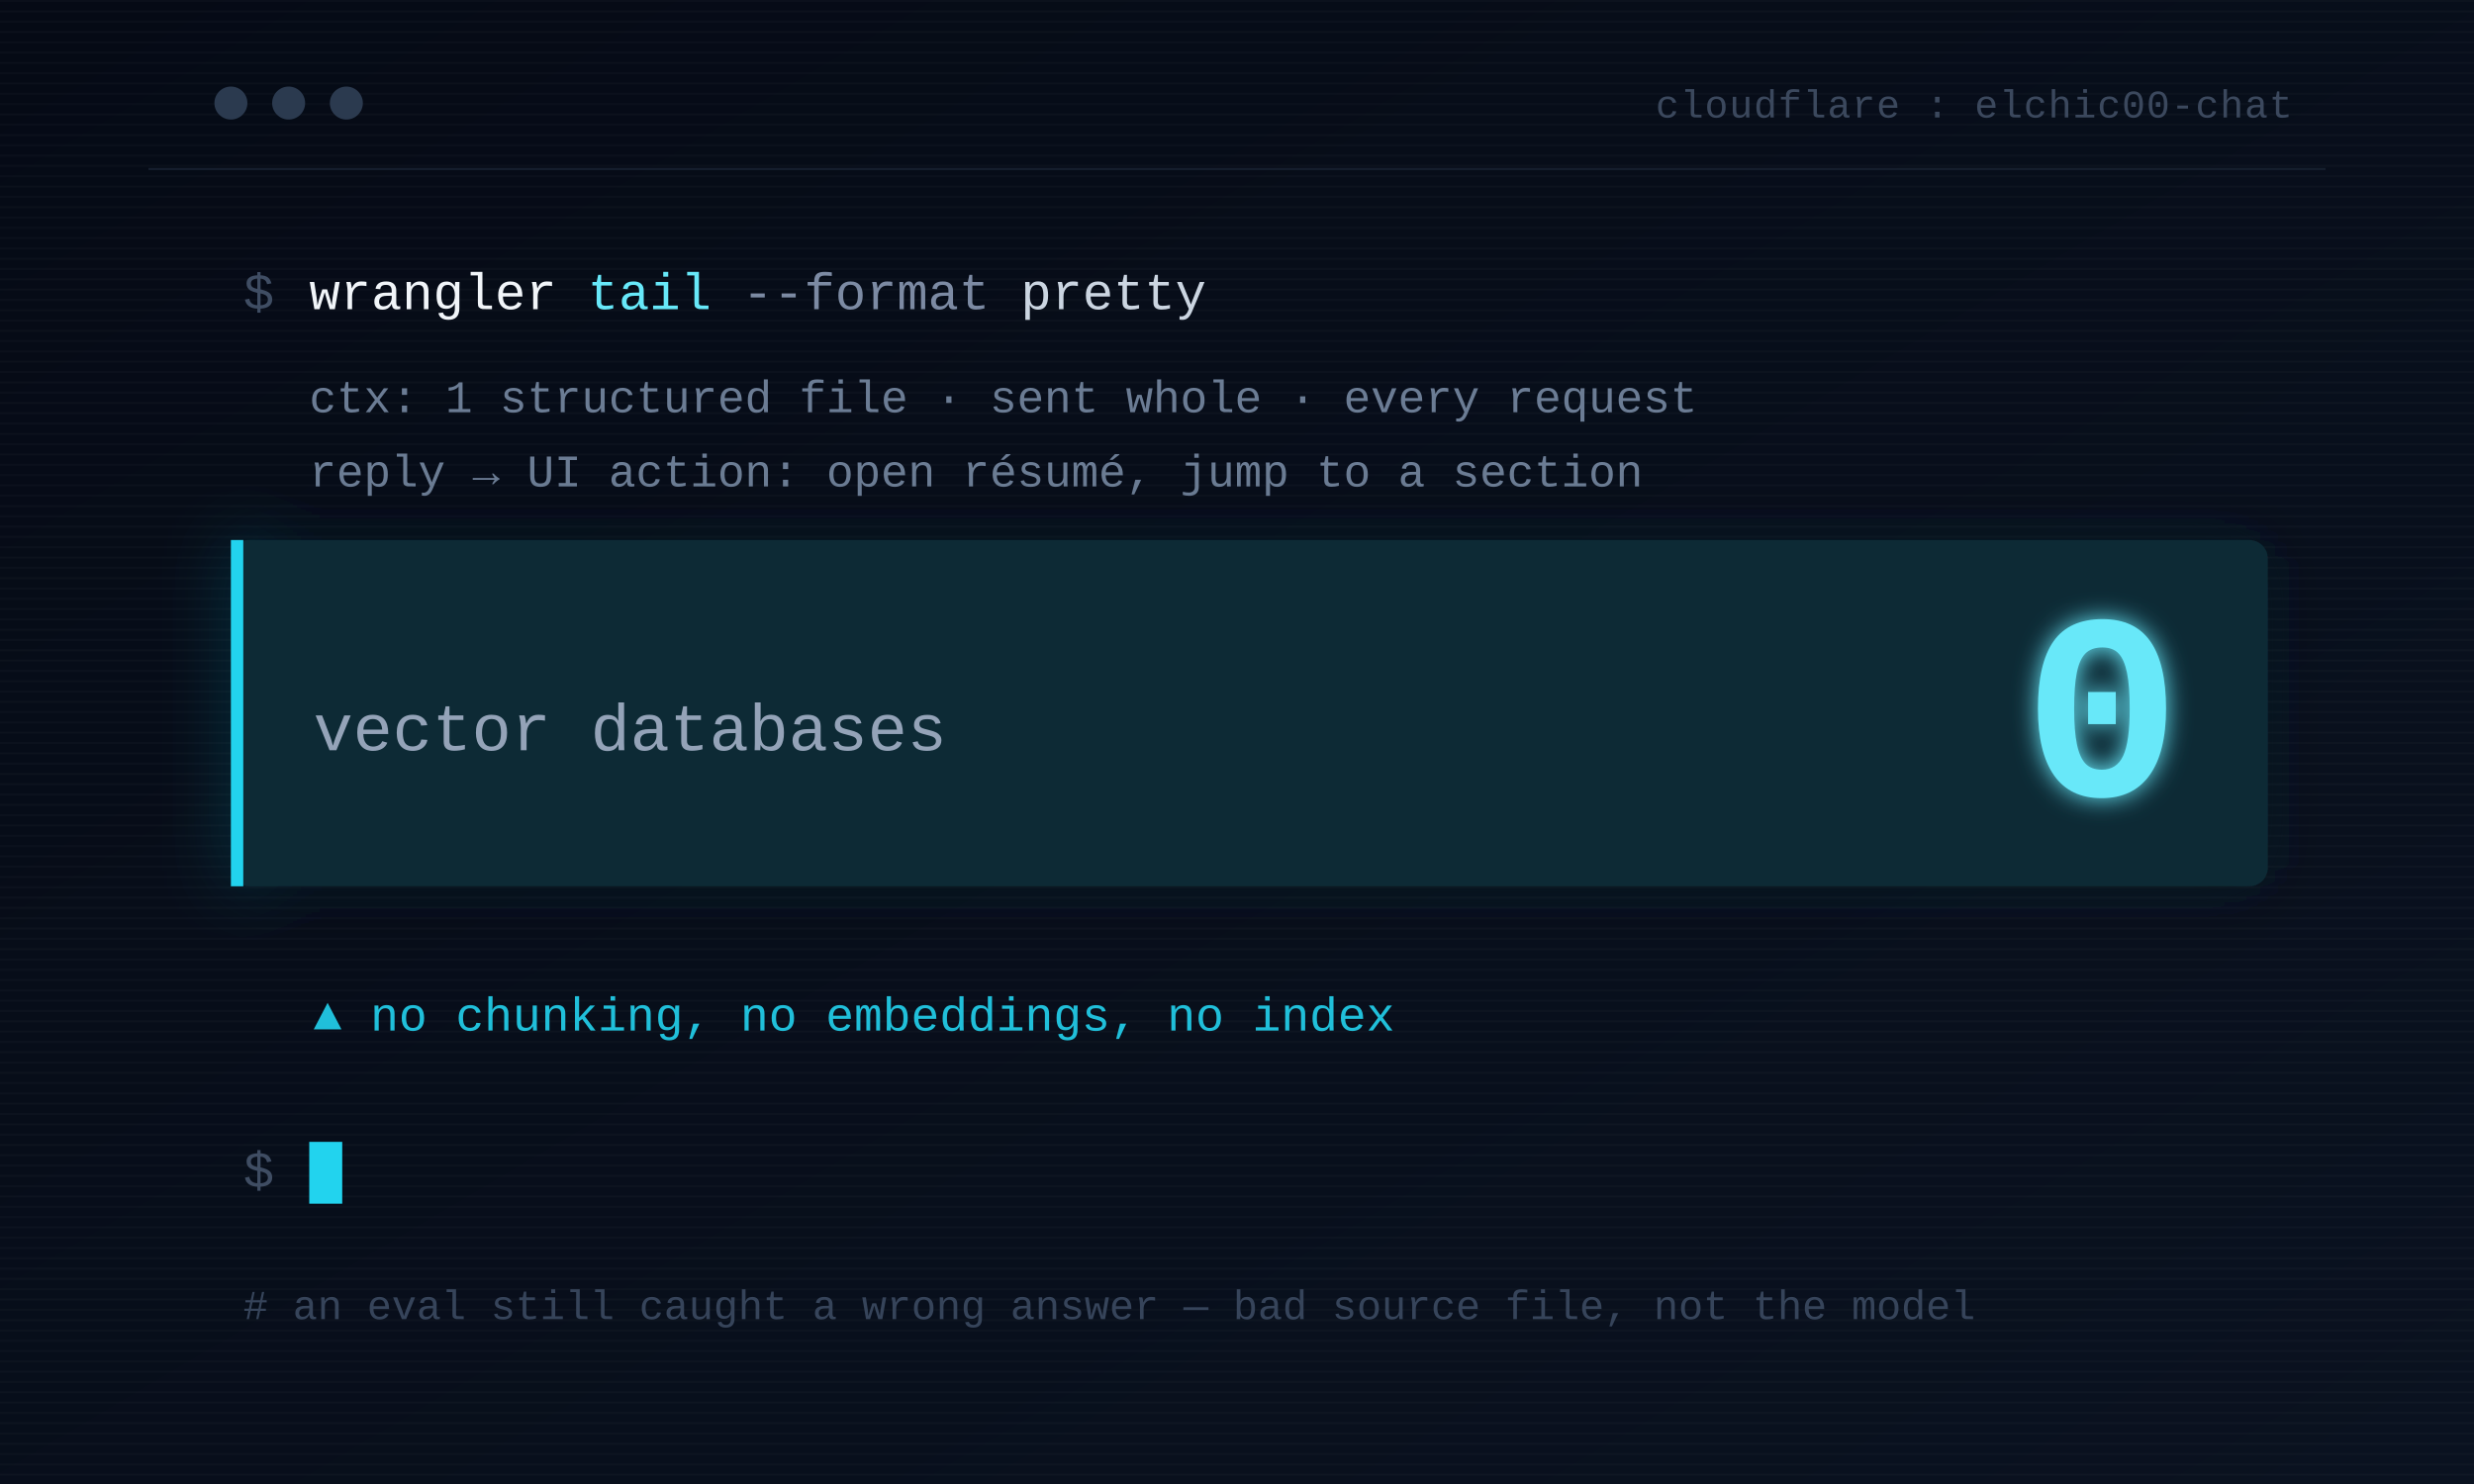
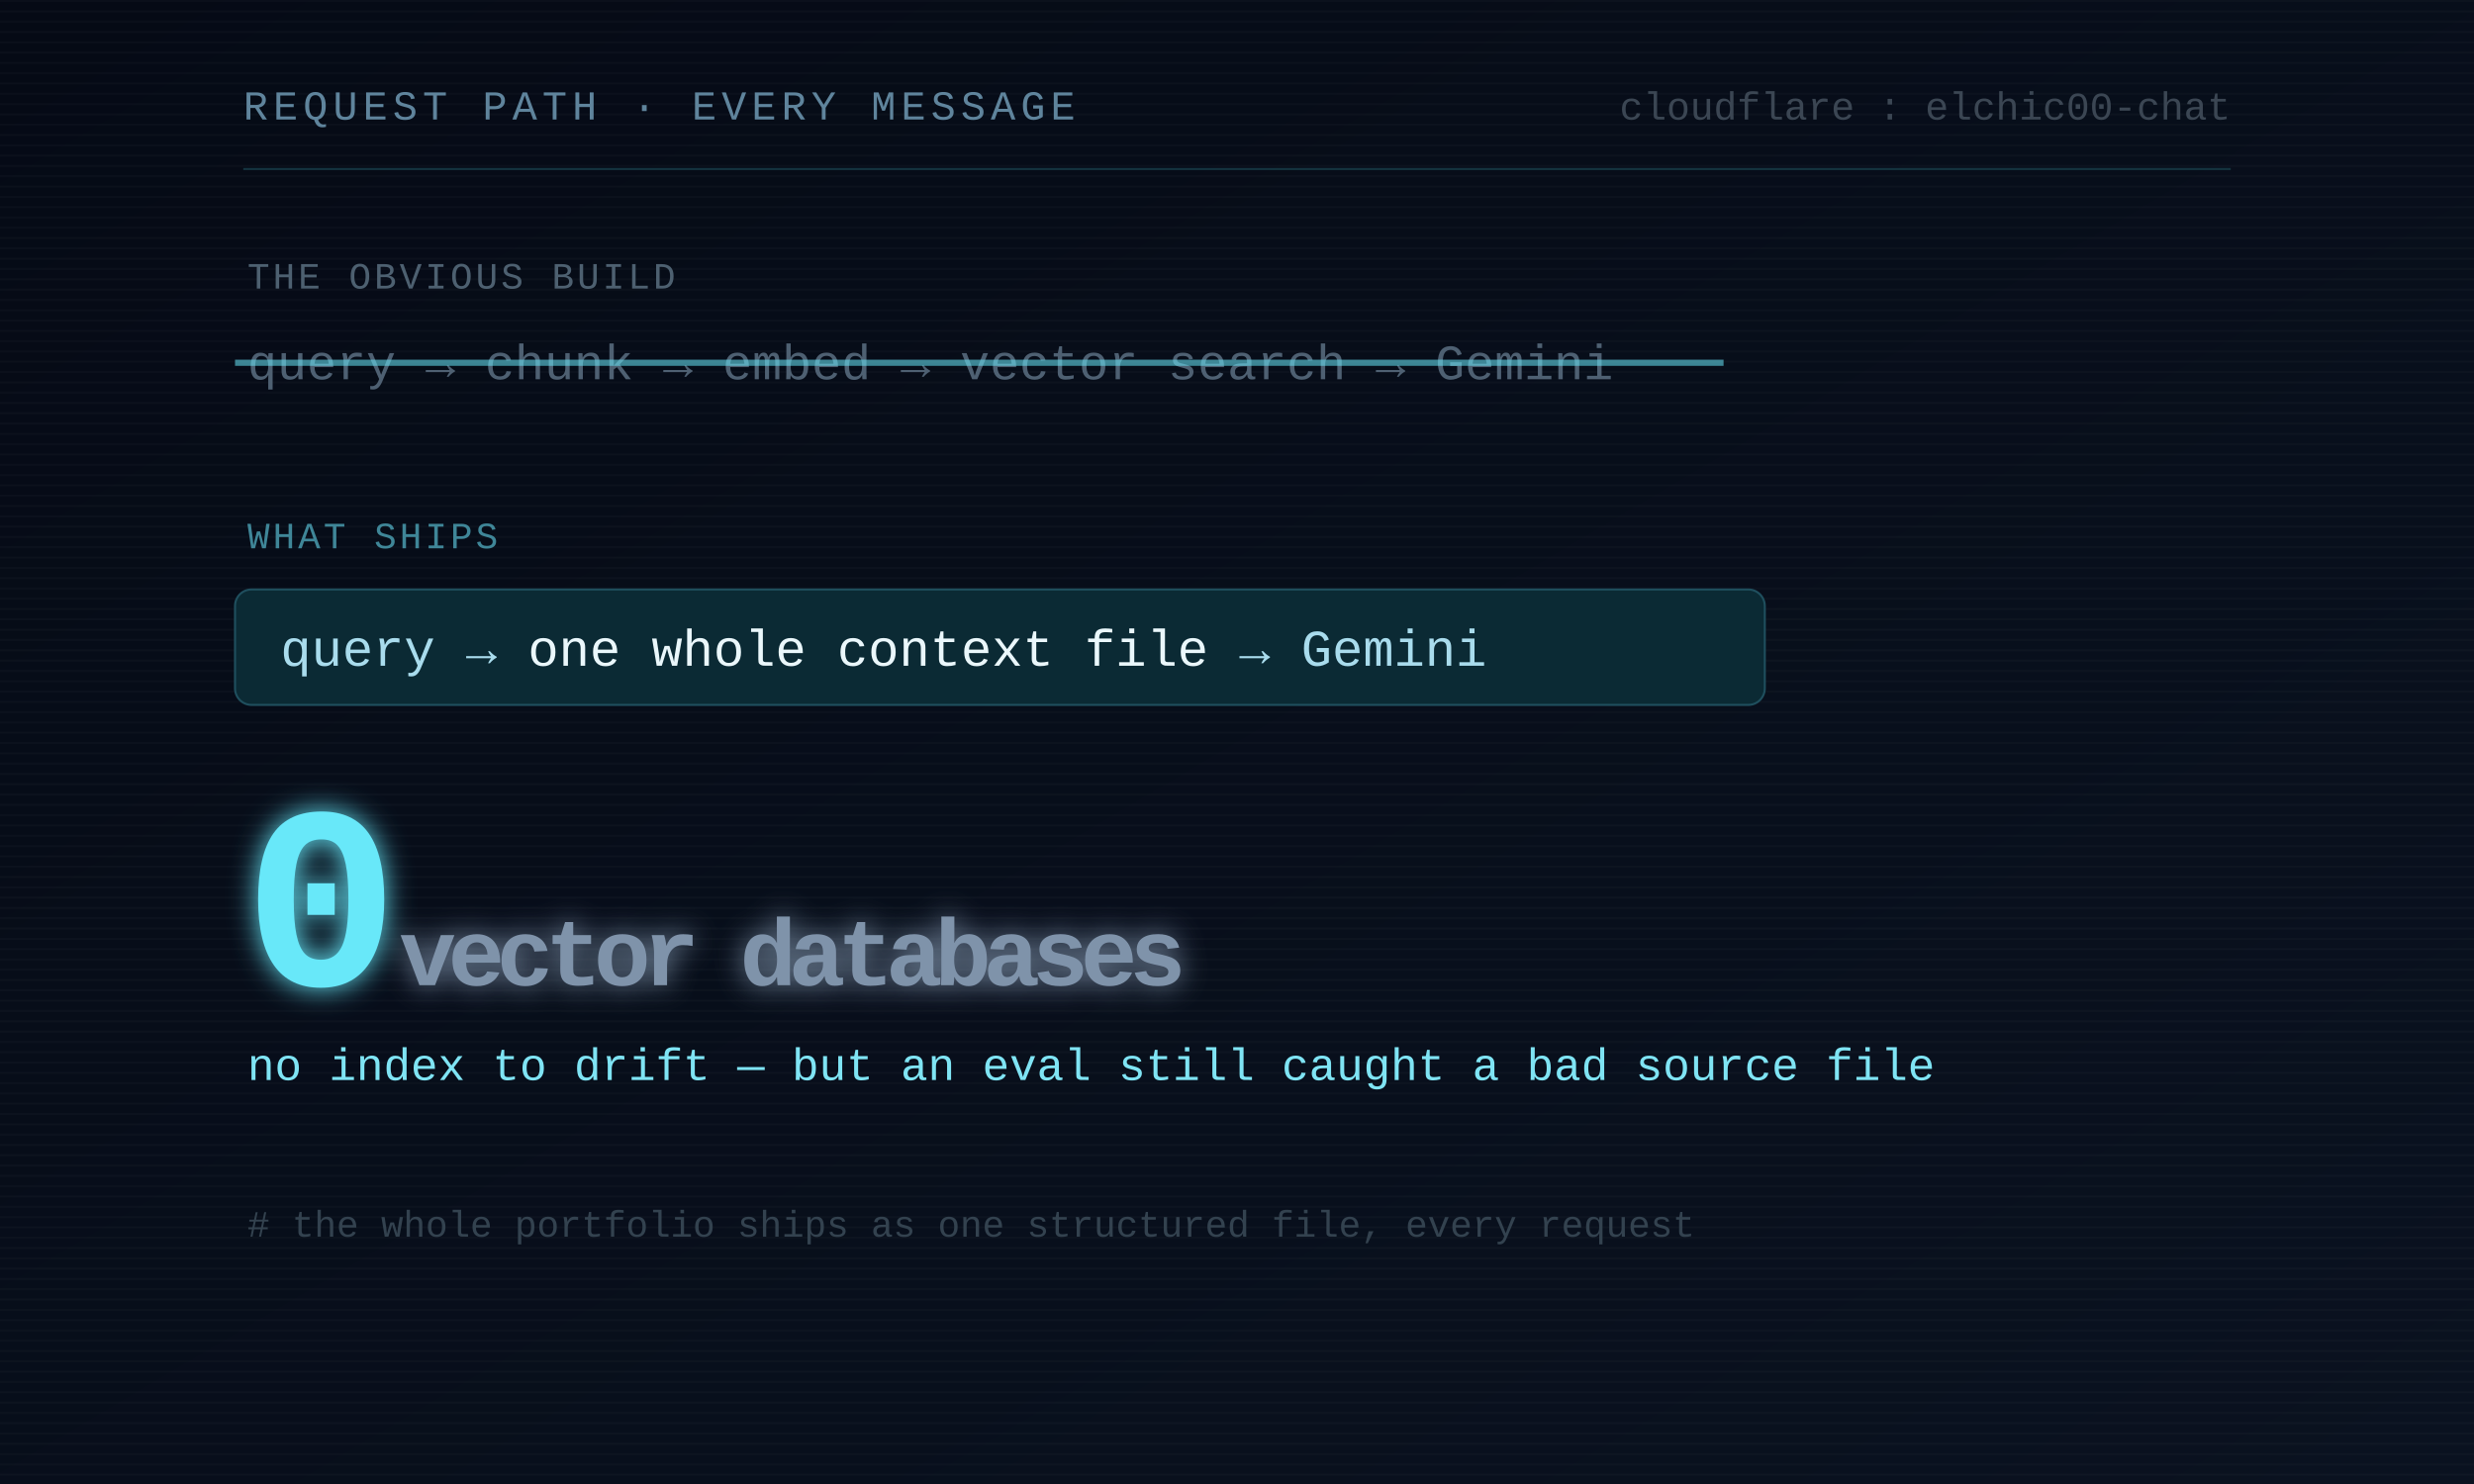
<svg xmlns="http://www.w3.org/2000/svg" viewBox="0 0 1200 720" role="img" aria-labelledby="cb-t cb-d">
  <defs>
    <linearGradient id="cbBg" x1="0" y1="0" x2="1" y2="1">
      <stop offset="0" stop-color="#050a15" />
      <stop offset="1" stop-color="#0a1220" />
    </linearGradient>
    <pattern id="cbScan" width="5" height="5" patternUnits="userSpaceOnUse">
      <rect width="5" height="1" fill="#ffffff" opacity="0.02" />
    </pattern>
-     <filter id="cbGlow" x="-50%" y="-80%" width="200%" height="260%">
-       <feGaussianBlur stdDeviation="6" result="b" />
+     <filter id="cbGlow" x="-60%" y="-80%" width="220%" height="260%">
+       <feGaussianBlur stdDeviation="7" result="b" />
      <feMerge>
        <feMergeNode in="b" />
-         <feMergeNode in="SourceGraphic" />
-       </feMerge>
-     </filter>
-     <filter id="cbBand" x="-15%" y="-70%" width="130%" height="240%">
-       <feGaussianBlur stdDeviation="16" result="b" />
-       <feComponentTransfer in="b" result="bt">
-         <feFuncA type="linear" slope="0.30" />
-       </feComponentTransfer>
-       <feMerge>
-         <feMergeNode in="bt" />
        <feMergeNode in="SourceGraphic" />
      </feMerge>
    </filter>
  </defs>
  <rect width="1200" height="720" fill="url(#cbBg)" />
  <rect width="1200" height="720" fill="url(#cbScan)" />
  <g font-family="'SF Mono','SFMono-Regular',ui-monospace,Menlo,Consolas,'Liberation Mono',monospace">
-     <circle cx="112" cy="50" r="8" fill="#2b3a4f" />
-     <circle cx="140" cy="50" r="8" fill="#2b3a4f" />
-     <circle cx="168" cy="50" r="8" fill="#2b3a4f" />
-     <text x="1112" y="57" text-anchor="end" font-size="19" fill="#3b485d" letter-spacing="0.5">cloudflare : elchic00-chat</text>
-     <line x1="72" y1="82" x2="1128" y2="82" stroke="#161f2e" stroke-width="1" />
-     <text x="118" y="150" font-size="25" fill="#3f4d63">$</text>
-     <text x="150" y="150" font-size="25" fill="#f1f5f9">wrangler <tspan fill="#67e8f9">tail</tspan>
-       <tspan fill="#7c8aa3">--format</tspan>
-       <tspan fill="#cbd5e1">pretty</tspan>
+     <text x="118" y="58" font-size="20" letter-spacing="2.5" fill="#5f849c">REQUEST PATH · EVERY MESSAGE</text>
+     <text x="1082" y="58" text-anchor="end" font-size="19" fill="#3b4653">cloudflare : elchic00-chat</text>
+     <line x1="118" y1="82" x2="1082" y2="82" stroke="#143440" stroke-width="1" />
+     <text x="120" y="140" font-size="18" letter-spacing="1.5" fill="#4d6070">THE OBVIOUS BUILD</text>
+     <text x="120" y="184" font-size="24" fill="#4e6072">query → chunk → embed → vector search → Gemini</text>
+     <line x1="114" y1="176" x2="836" y2="176" stroke="#67e8f9" stroke-width="3" opacity=".55" />
+     <text x="120" y="266" font-size="18" letter-spacing="1.5" fill="#3f8698">WHAT SHIPS</text>
+     <rect x="114" y="286" width="742" height="56" rx="8" fill="#0b2a34" stroke="#1f4f5e" />
+     <text x="136" y="323" font-size="25" fill="#a9dced">query → <tspan fill="#eaf7fb">one whole context file</tspan> → Gemini</text>
+     <text x="118" y="478" font-size="126" font-weight="800" letter-spacing="-4" fill="#67e8f9" filter="url(#cbGlow)">0<tspan font-size="46" font-weight="700" fill="#7f93aa"> vector databases</tspan>
    </text>
-     <text x="150" y="200" font-size="22" fill="#6b7c94">ctx: 1 structured file · sent whole · every request</text>
-     <text x="150" y="236" font-size="22" fill="#6b7c94">reply → UI action: open résumé, jump to a section</text>
-     <g filter="url(#cbBand)">
-       <rect x="112" y="262" width="988" height="168" rx="9" fill="#0b2a34" />
-       <rect x="112" y="262" width="6" height="168" fill="#22d3ee" />
-     </g>
-     <text x="152" y="364" font-size="32" fill="#94a3b8">vector databases</text>
-     <text x="1058" y="386" text-anchor="end" font-size="128" font-weight="800" letter-spacing="-4" fill="#67e8f9" filter="url(#cbGlow)">0</text>
-     <text x="152" y="500" font-size="23" fill="#22d3ee" opacity=".9">▲  no chunking, no embeddings, no index</text>
-     <text x="118" y="576" font-size="25" fill="#3f4d63">$</text>
-     <rect x="150" y="554" width="16" height="30" fill="#22d3ee">
-       <animate attributeName="opacity" values="1;1;0;0" dur="1.15s" repeatCount="indefinite" />
-     </rect>
-     <text x="118" y="640" font-size="20" fill="#36445a"># an eval still caught a wrong answer — bad source file, not the model</text>
+     <text x="120" y="524" font-size="22" fill="#7fe4f4">no index to drift — but an eval still caught a bad source file</text>
+     <text x="120" y="600" font-size="18" fill="#33424f"># the whole portfolio ships as one structured file, every request</text>
  </g>
</svg>
